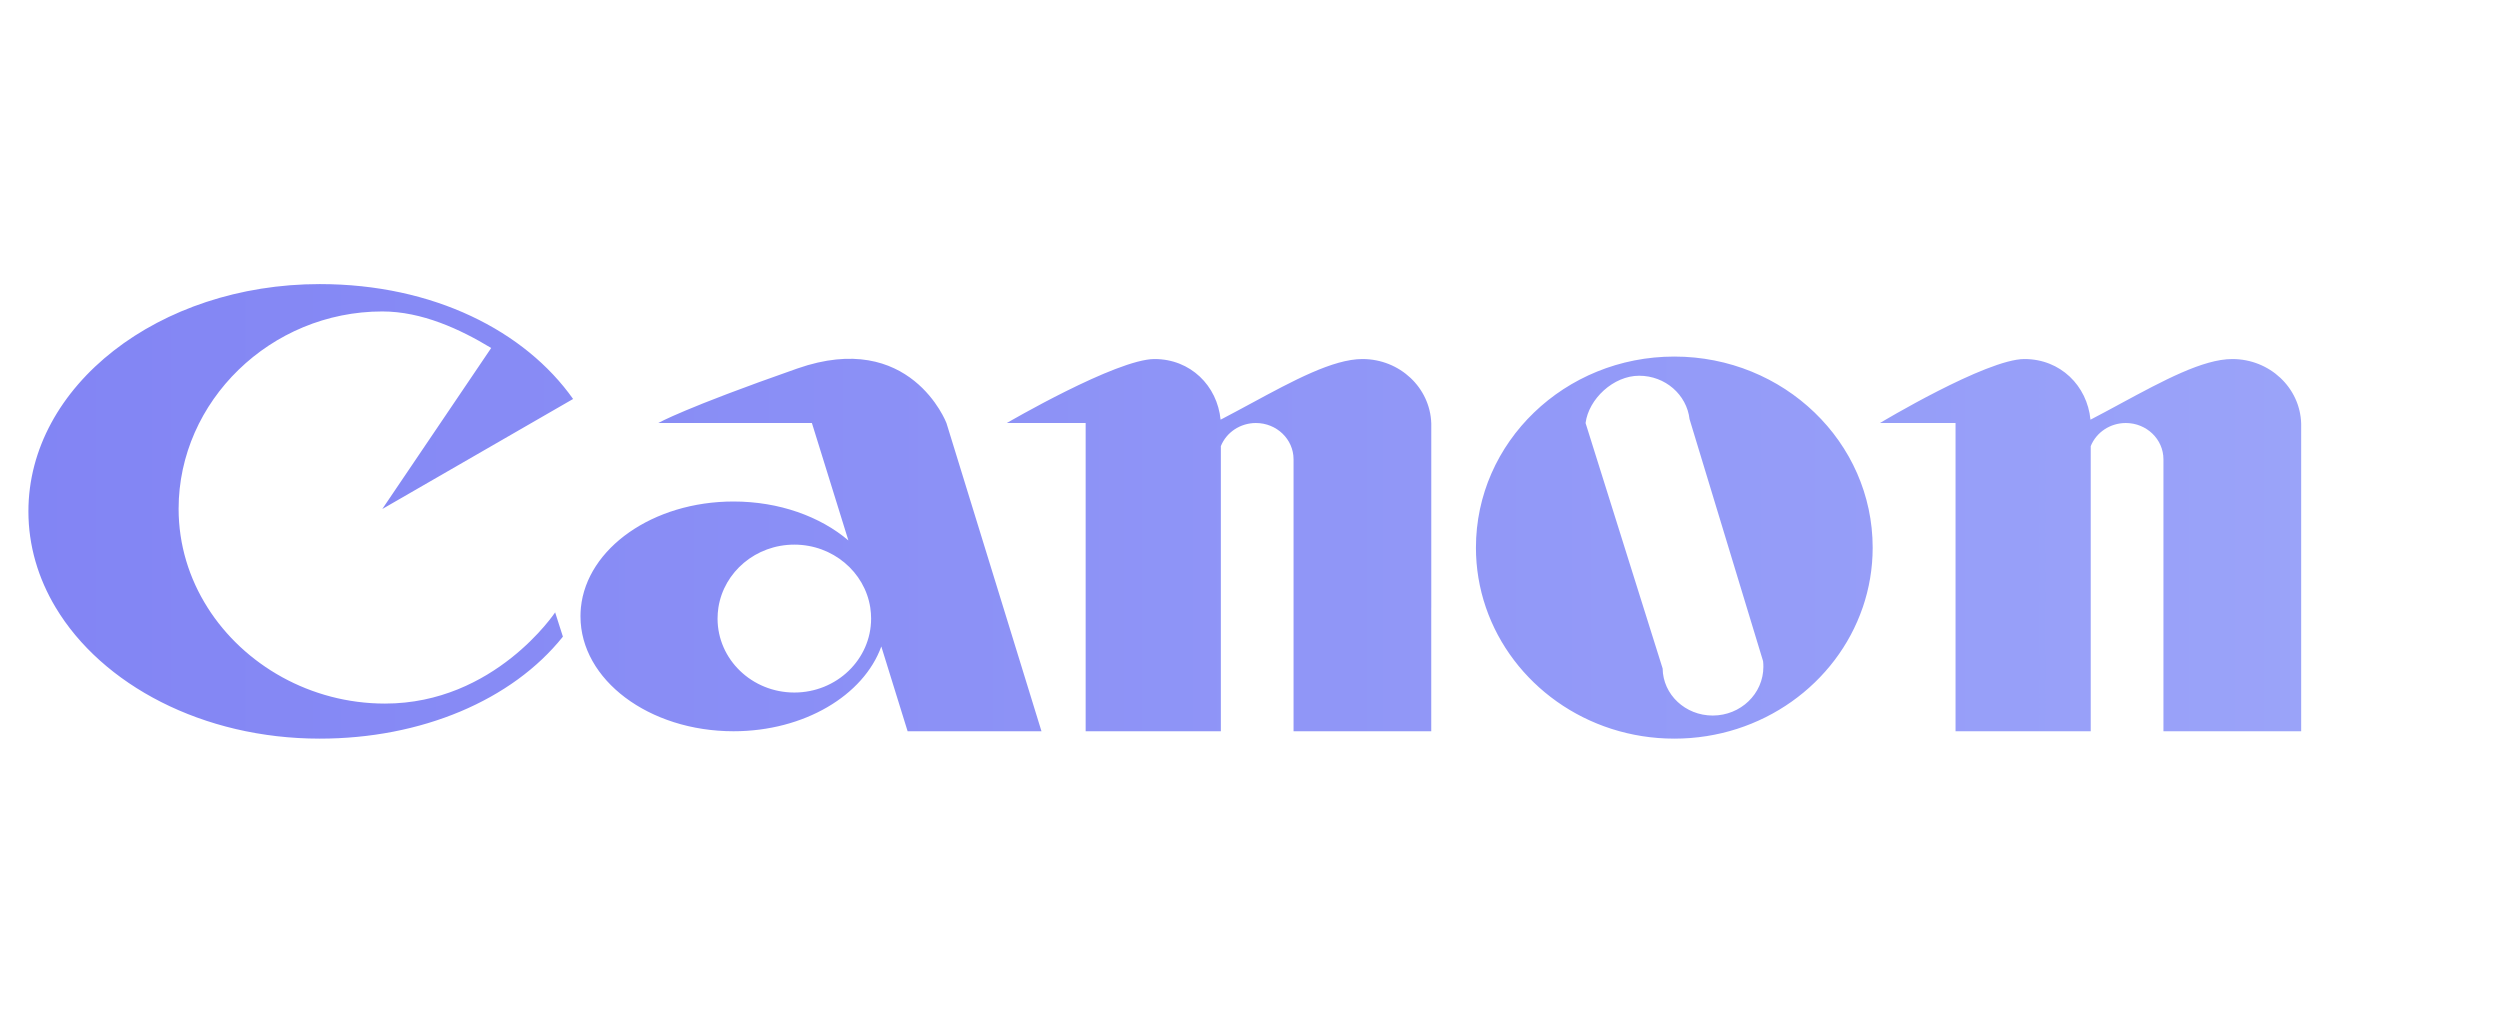
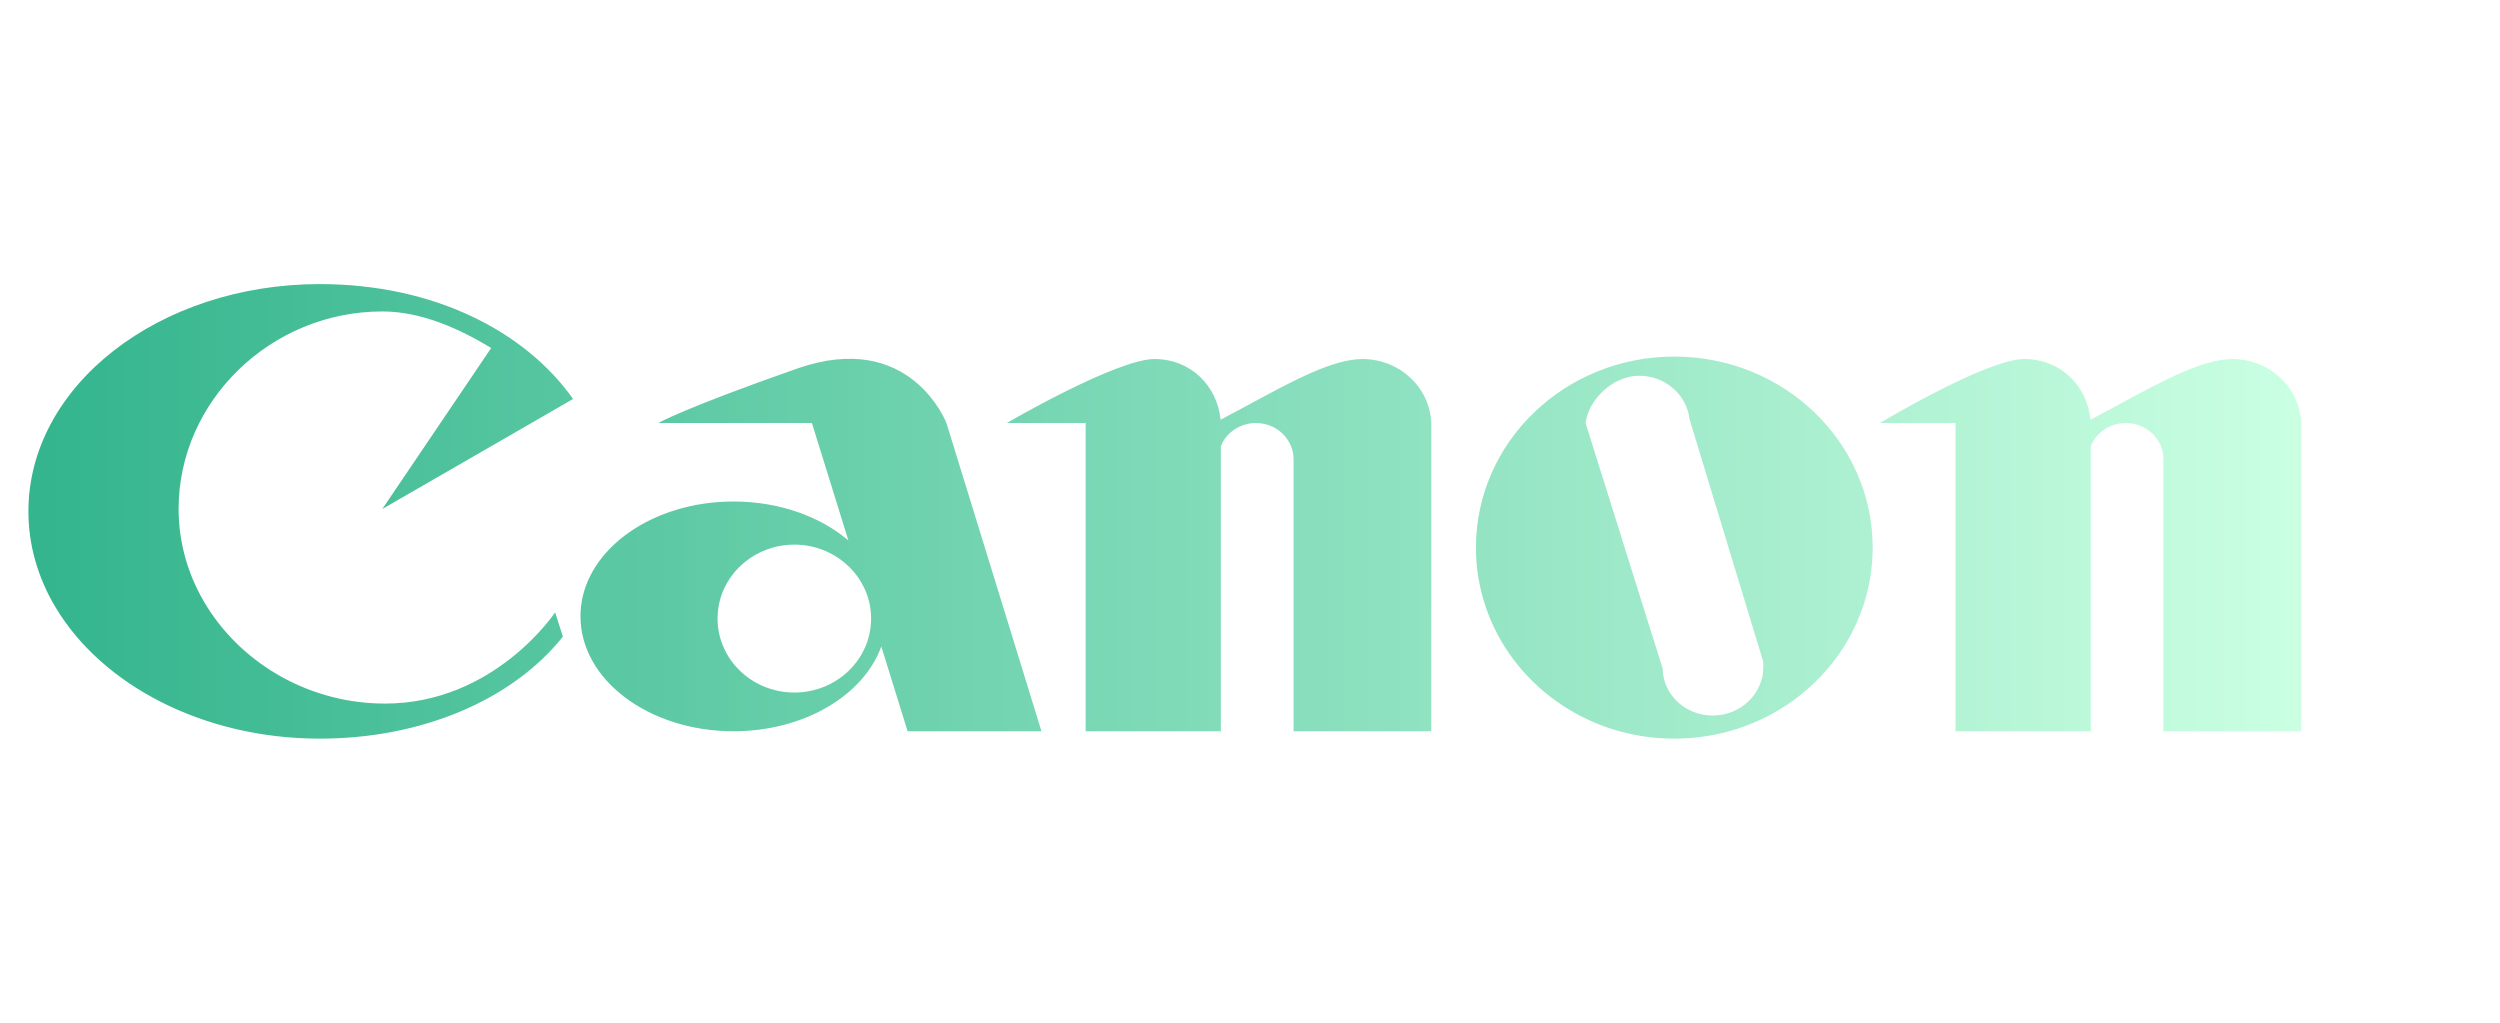
<svg xmlns="http://www.w3.org/2000/svg" width="88" height="36" fill="none">
  <path fill="url(#a)" fill-opacity=".8" fill-rule="evenodd" d="M7.306 21.386c1.281 2.023 3.63 3.38 6.245 3.38 3.863 0 5.99-3.211 5.99-3.211l.273.855C18.026 24.65 14.831 26 11.256 26c-4.115 0-7.665-1.891-9.298-4.618C1.343 20.355 1 19.208 1 18c0-4.418 4.591-8 10.256-8 4.003 0 7.225 1.651 8.917 4.044l-6.716 3.873 3.833-5.668c-1.097-.664-2.442-1.286-3.833-1.286-3.932 0-7.17 3.16-7.17 6.947 0 1.268.374 2.46 1.02 3.476Zm17.982-.002c-.02.129-.03.26-.03.39 0 1.437 1.21 2.603 2.703 2.603 1.492 0 2.702-1.166 2.702-2.603 0-.131-.01-.262-.03-.392-.196-1.25-1.318-2.211-2.673-2.211s-2.477.96-2.672 2.213ZM36.66 25.74l-1.343-4.357-2.002-6.492s-1.264-3.316-5.254-1.918c-3.99 1.398-4.89 1.917-4.89 1.917h5.408l1.284 4.133c-.988-.84-2.433-1.37-4.043-1.37-2.836 0-5.16 1.645-5.372 3.73a3.23 3.23 0 0 0-.015.314c0 2.233 2.412 4.043 5.387 4.043 2.488 0 4.581-1.264 5.202-2.984l.926 2.984h4.712Zm13.72-4.357v4.357h-4.847v-9.574c0-.704-.593-1.276-1.325-1.276-.546 0-1.036.323-1.234.813V25.74h-4.759V14.89h-2.775s3.86-2.252 5.2-2.252c1.268 0 2.207.939 2.325 2.135.359-.187.718-.381 1.072-.572 1.486-.804 2.891-1.563 3.92-1.563 1.316 0 2.387 1.01 2.424 2.27v6.475Zm8.145 2.148-.675-2.148-2.038-6.492c.11-.847.977-1.665 1.886-1.665.919 0 1.675.668 1.774 1.527l2.014 6.63.574 1.888c.008.065.011.13.011.198 0 .95-.798 1.718-1.784 1.718-.964 0-1.75-.736-1.762-1.656Zm7.042-2.148C64.65 24.064 62.028 26 58.936 26c-3.092 0-5.715-1.935-6.633-4.618a6.485 6.485 0 0 1-.35-2.106c0-3.714 3.126-6.725 6.983-6.725 3.856 0 6.982 3.01 6.982 6.725 0 .736-.123 1.444-.35 2.107Zm8.027 4.357V15.703c.198-.49.689-.813 1.234-.813.732 0 1.325.572 1.325 1.276v9.574h4.848V14.908c-.036-1.26-1.108-2.27-2.424-2.27-1.028 0-2.433.76-3.919 1.562-.354.192-.713.386-1.073.573-.117-1.196-1.056-2.135-2.325-2.135-1.339 0-5.085 2.252-5.085 2.252h2.66v10.85h4.76Z" clip-rule="evenodd" />
  <defs>
    <linearGradient id="a" x1="1" x2="81.002" y1="18" y2="18" gradientUnits="userSpaceOnUse">
-       <stop stop-color="#6366F1" />
-       <stop offset="1" stop-color="#818CF8" />
+       <stop stop-color="#00A270" />
+       <stop offset="1" stop-color="#BDFFDB" />
    </linearGradient>
  </defs>
</svg>
